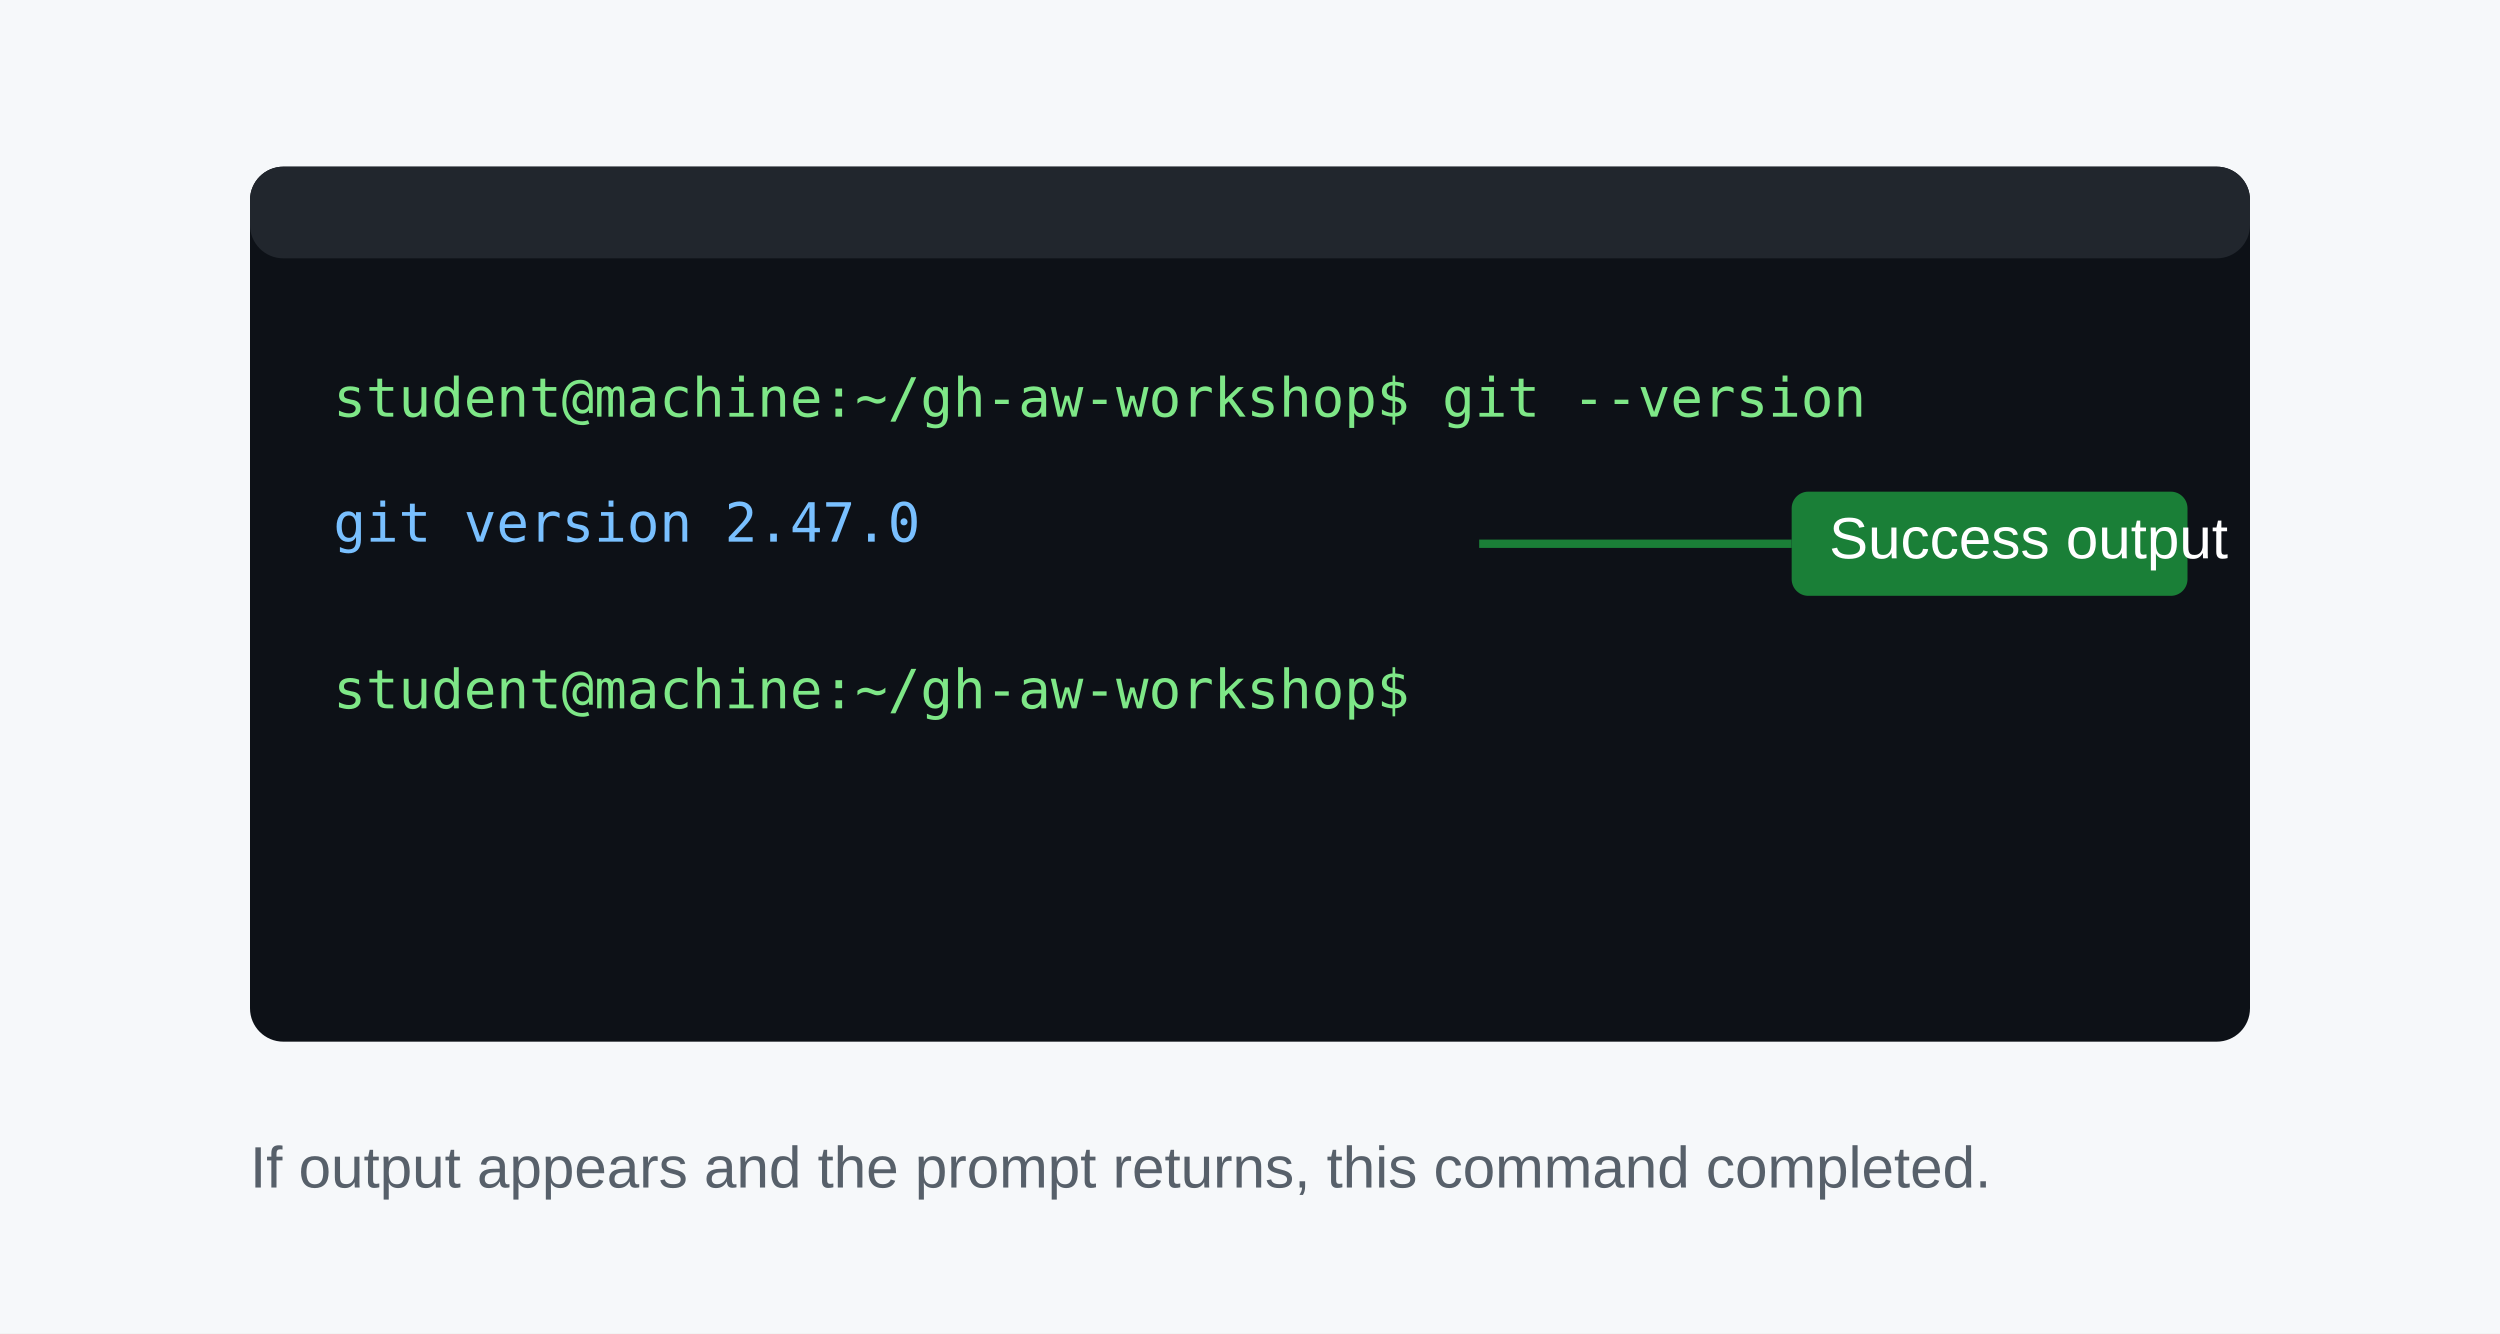
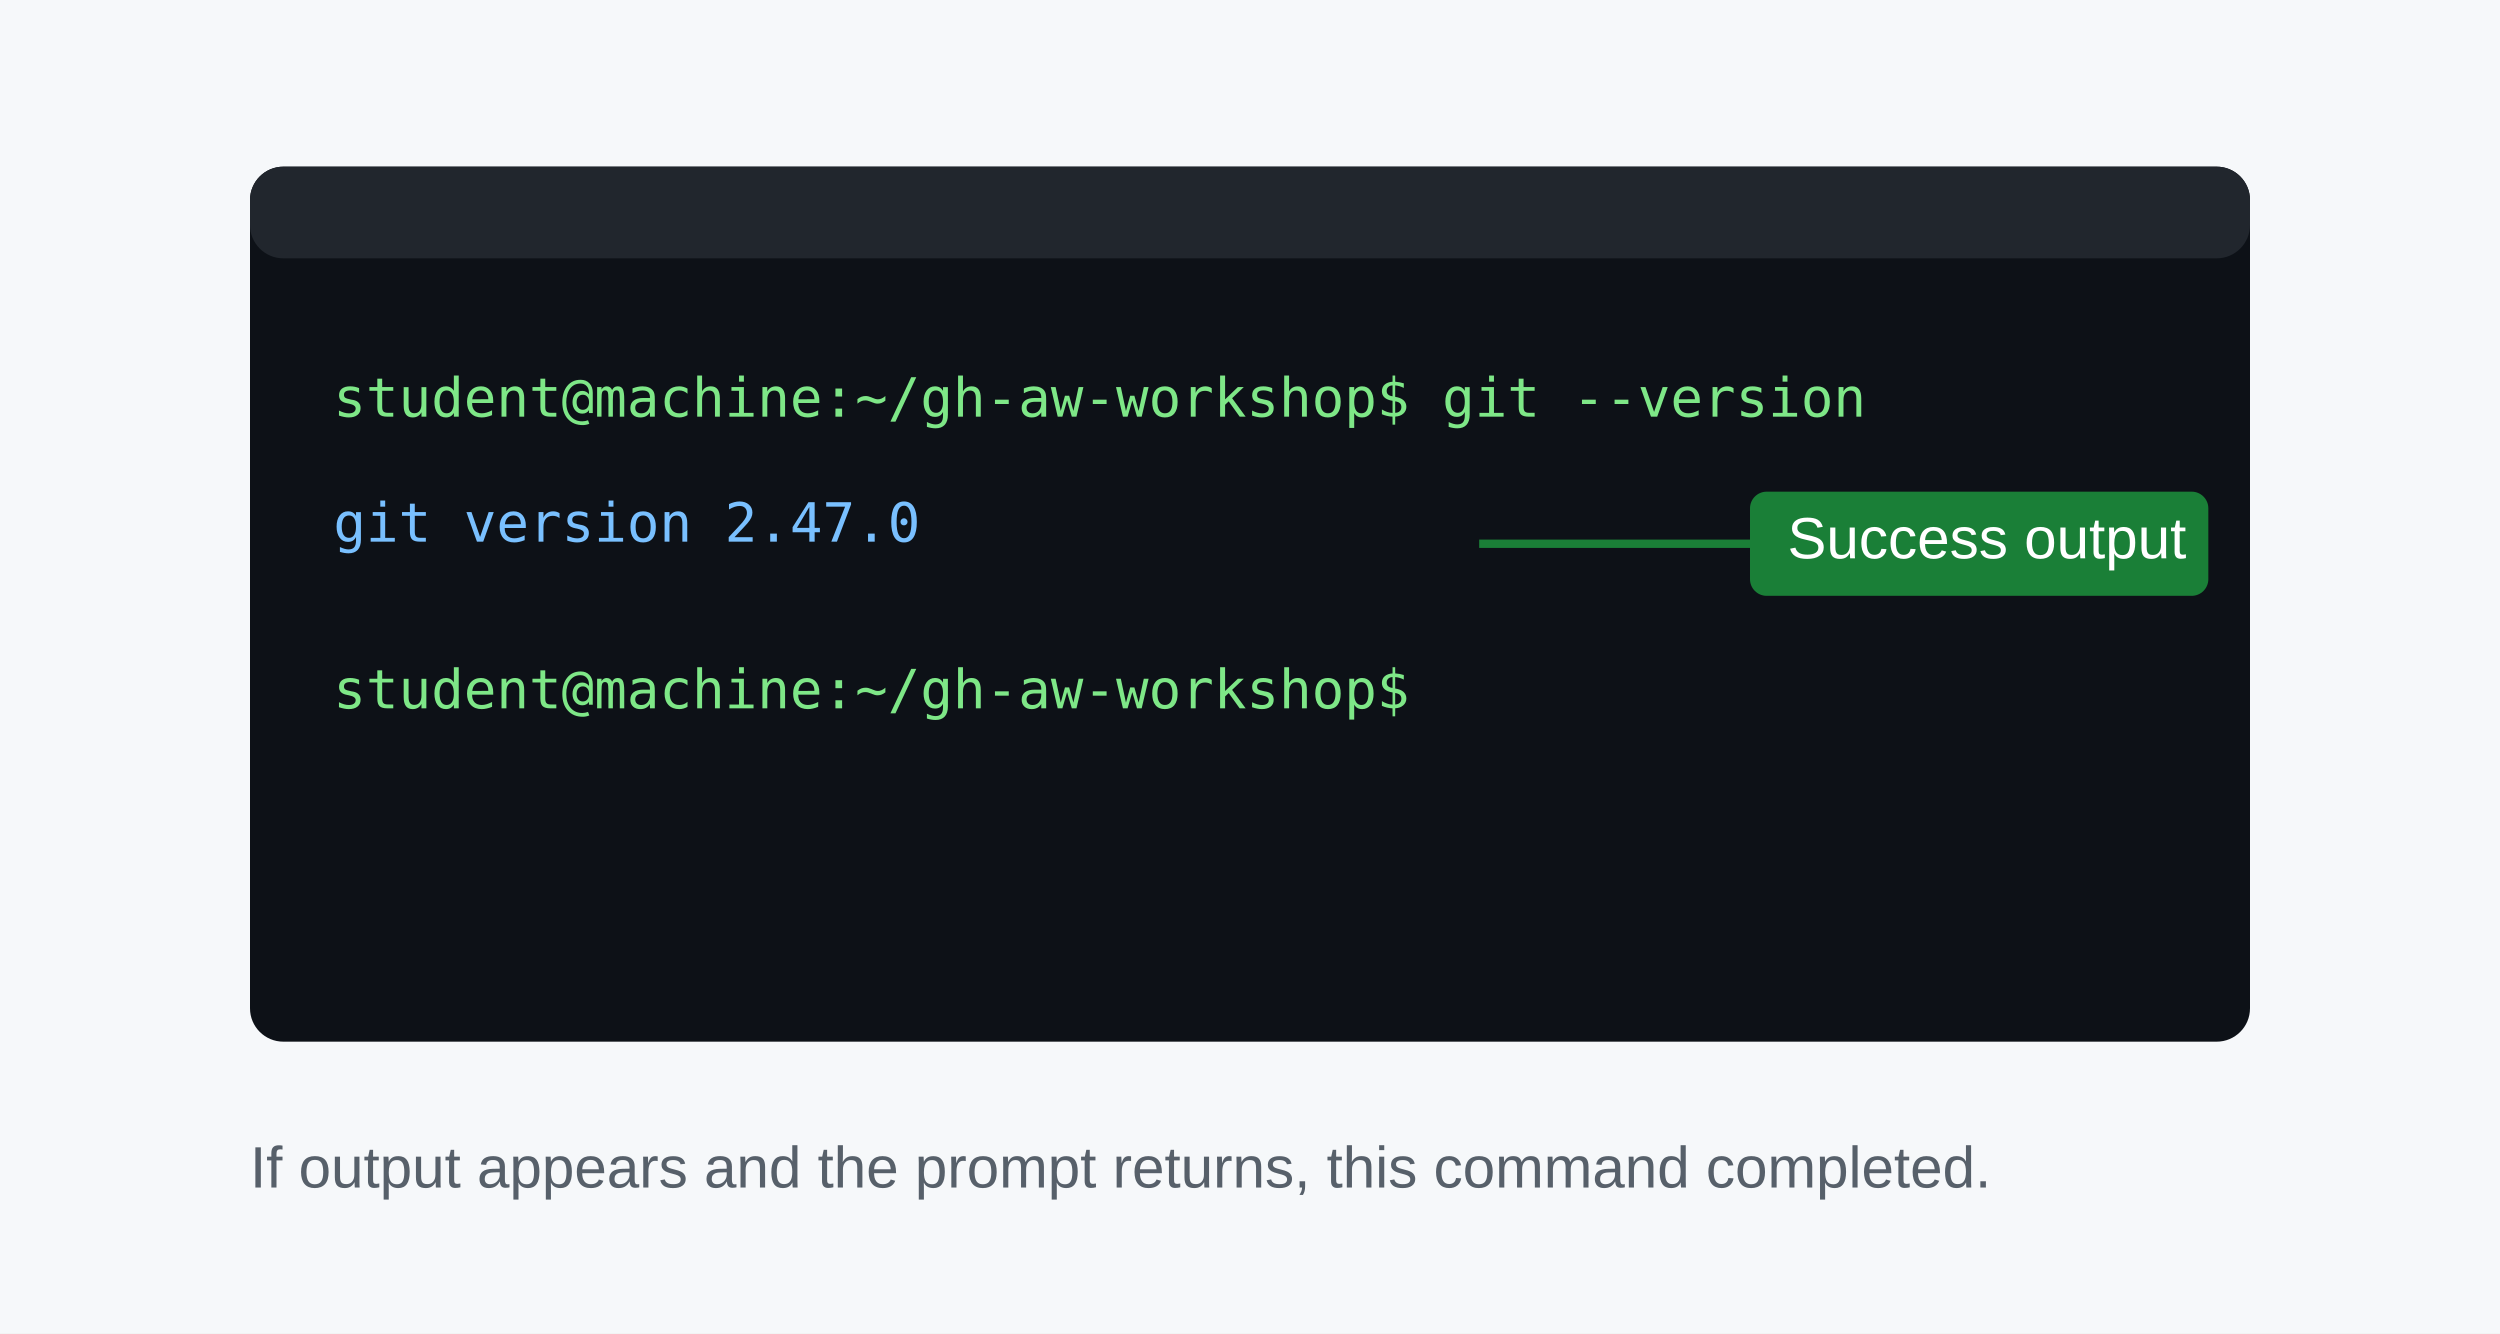
<svg xmlns="http://www.w3.org/2000/svg" width="1200" height="640" viewBox="0 0 1200 640" role="img" aria-label="Terminal success example for git --version">
  <rect width="1200" height="640" fill="#f6f8fa" />
  <rect x="120" y="80" width="960" height="420" rx="16" fill="#0d1117" />
  <rect x="120" y="80" width="960" height="44" rx="16" fill="#21262d" />
  <text x="160" y="200" fill="#7ee787" font-family="monospace" font-size="26">student@machine:~/gh-aw-workshop$ git --version</text>
  <text x="160" y="260" fill="#79c0ff" font-family="monospace" font-size="26">git version 2.47.0</text>
  <text x="160" y="340" fill="#7ee787" font-family="monospace" font-size="26">student@machine:~/gh-aw-workshop$</text>
-   <rect x="860" y="236" width="190" height="50" rx="8" fill="#1a7f37" />
-   <text x="878" y="268" fill="#ffffff" font-family="Arial, sans-serif" font-size="28">Success output</text>
-   <line x1="860" y1="261" x2="710" y2="261" stroke="#1a7f37" stroke-width="4" />
+   <rect x="840" y="236" width="220" height="50" rx="8" fill="#1a7f37" />
+   <text x="858" y="268" fill="#ffffff" font-family="Arial, sans-serif" font-size="28">Success output</text>
+   <line x1="840" y1="261" x2="710" y2="261" stroke="#1a7f37" stroke-width="4" />
  <text x="120" y="570" fill="#57606a" font-family="Arial, sans-serif" font-size="28">If output appears and the prompt returns, this command completed.</text>
</svg>
